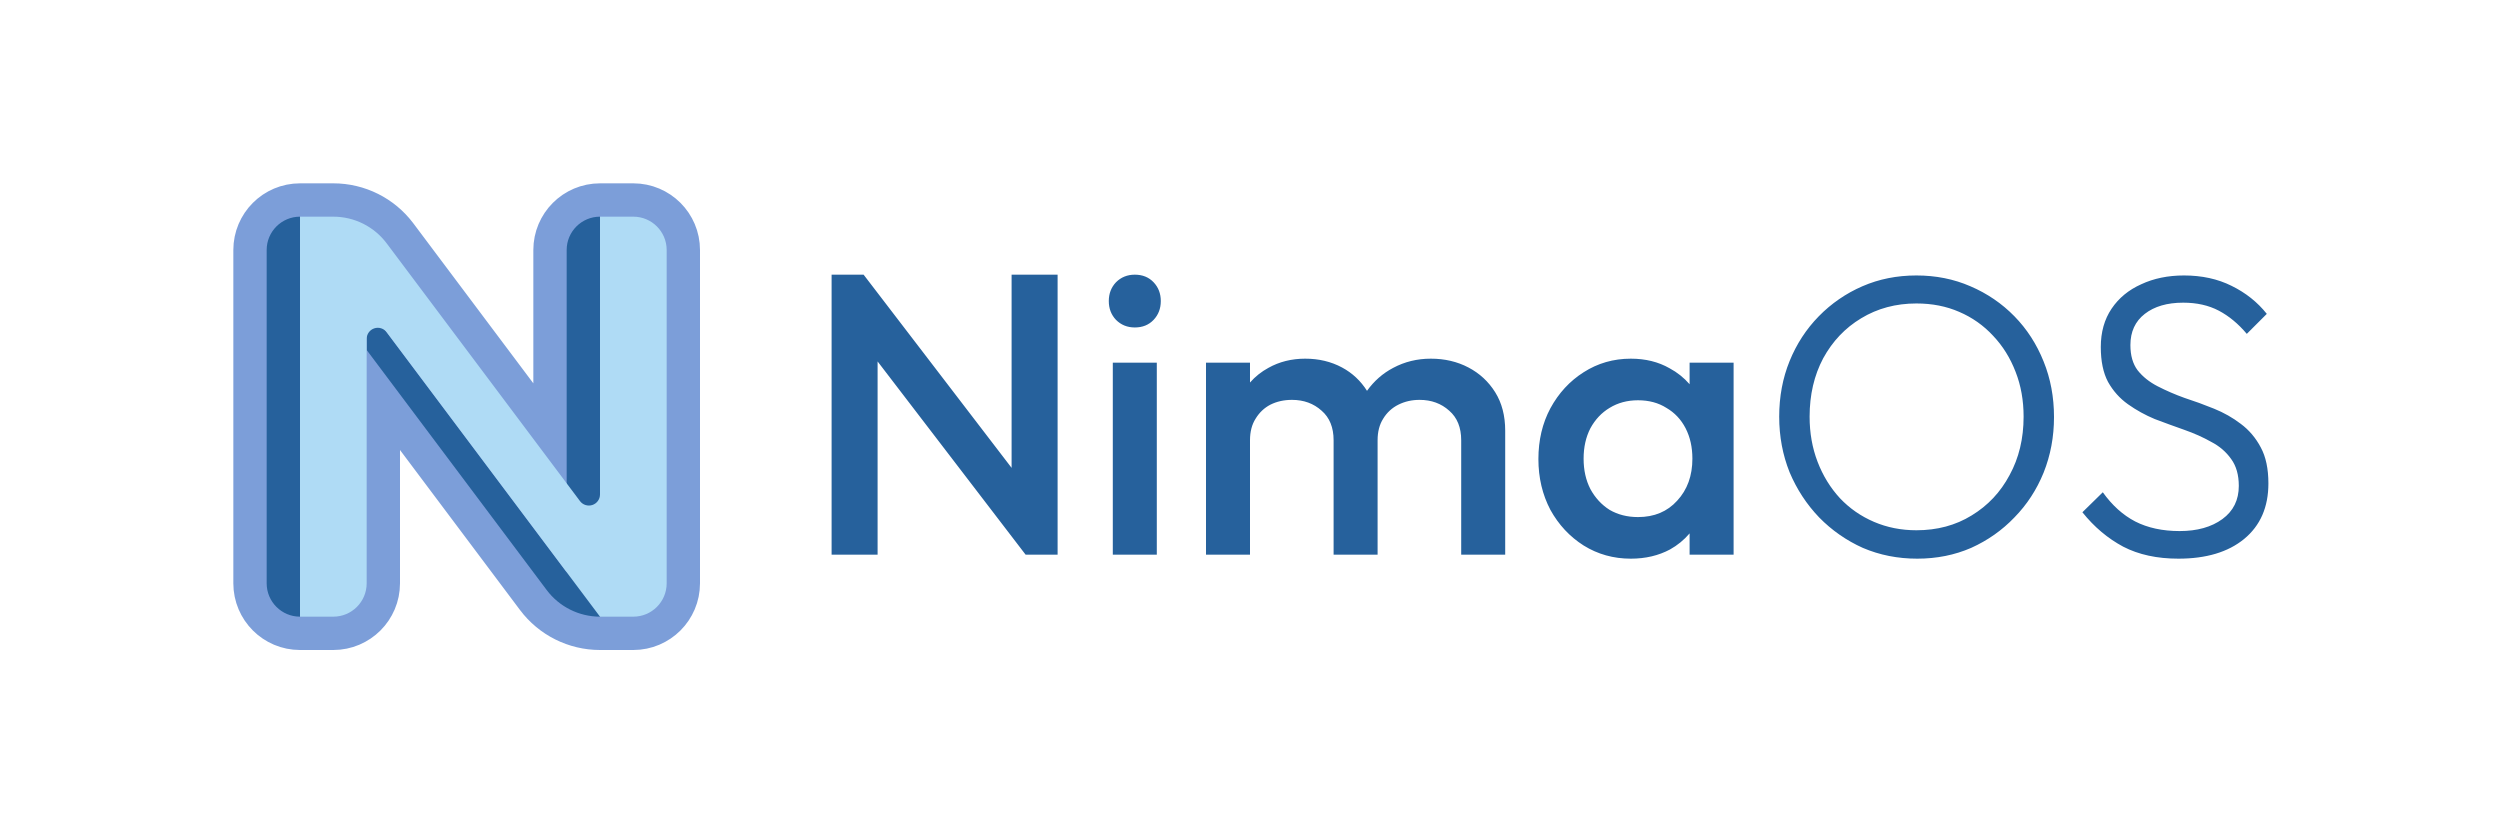
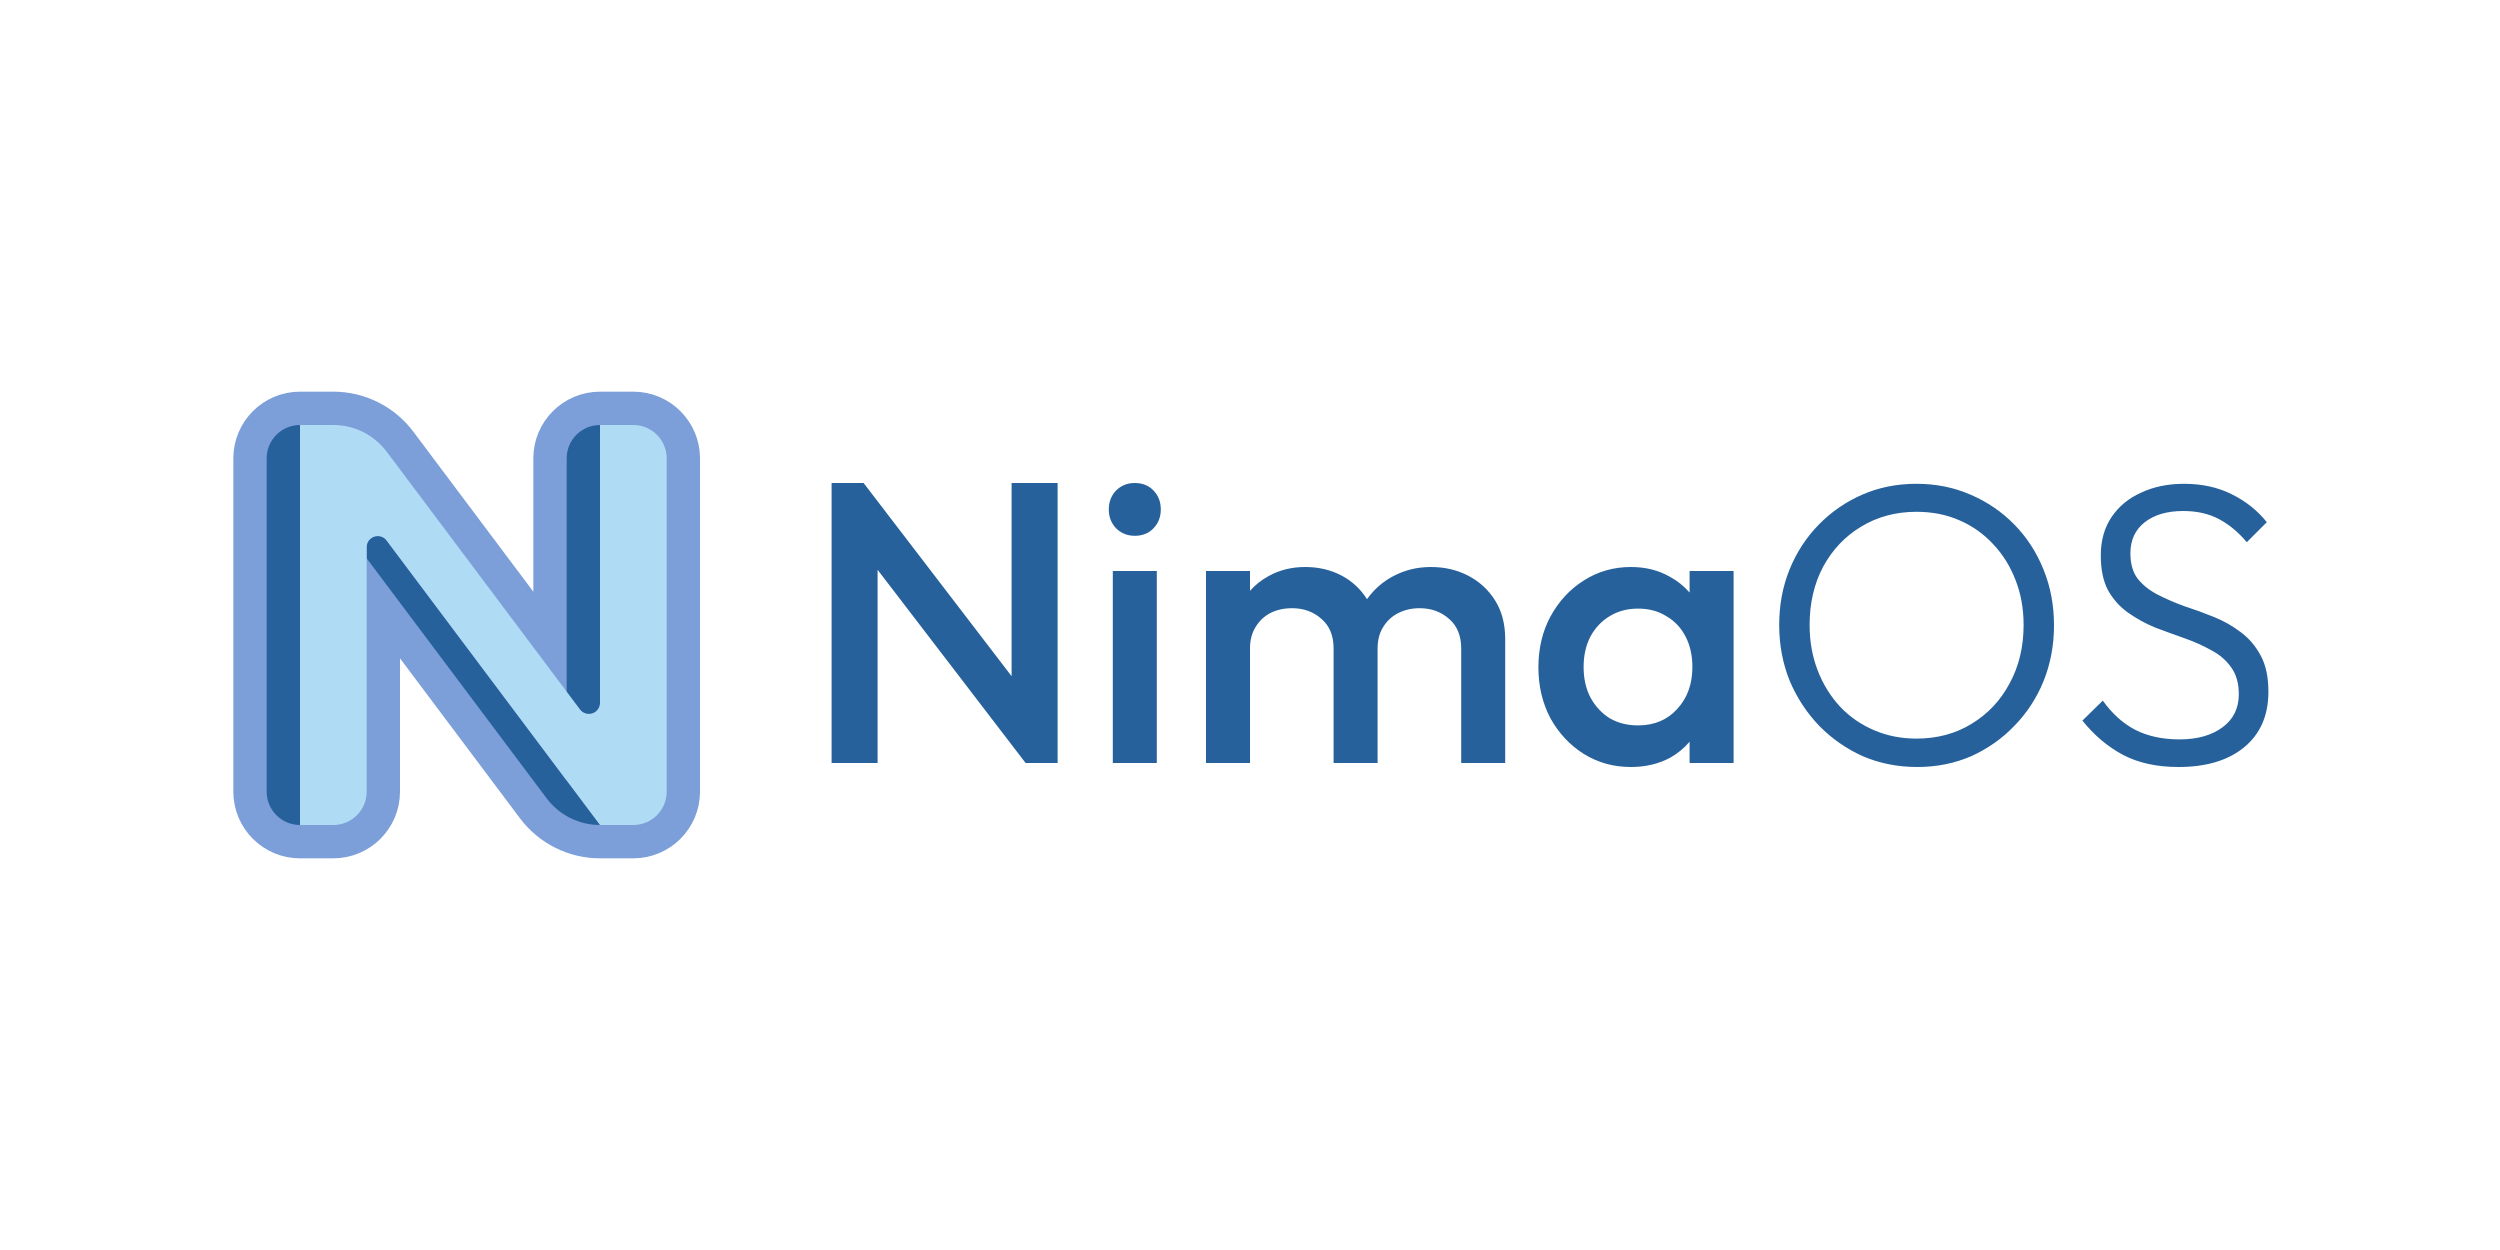
- <svg xmlns="http://www.w3.org/2000/svg" width="600" height="200">
-   <path d="M199.584 65.92v67.2h11.039V86.747l35.522 46.371h7.68v-67.2h-11.042v46.37l-35.52-46.37Zm72.768 0q-2.688 0-4.512 1.824-1.729 1.824-1.729 4.512t1.729 4.512q1.824 1.824 4.512 1.824 2.784 0 4.511-1.824t1.729-4.512-1.729-4.512q-1.727-1.824-4.511-1.824m187.584.191q-7.007 0-12.96 2.592a32.9 32.9 0 0 0-10.464 7.201q-4.512 4.608-7.008 10.752T427.008 100q0 7.104 2.496 13.344 2.591 6.144 7.103 10.847a34.2 34.2 0 0 0 10.465 7.297q6.049 2.592 13.057 2.592 7.007 0 12.959-2.592 5.952-2.689 10.367-7.297 4.513-4.608 7.01-10.752 2.496-6.24 2.496-13.343 0-7.2-2.496-13.344-2.497-6.24-7.01-10.848-4.511-4.609-10.558-7.2-5.953-2.593-12.961-2.593m64.224 0q-5.76.001-10.271 2.114-4.513 2.016-7.106 5.855t-2.592 9.217q0 5.087 1.729 8.351 1.825 3.264 4.8 5.375a33 33 0 0 0 6.432 3.553q3.552 1.344 7.104 2.592 3.552 1.249 6.432 2.88 2.976 1.537 4.8 4.128 1.824 2.495 1.825 6.431 0 5.089-3.936 7.97-3.937 2.879-10.273 2.878-6.144 0-10.657-2.303-4.416-2.303-7.775-7.007l-4.897 4.798q4.224 5.28 9.793 8.256 5.568 2.88 13.248 2.881 9.984 0 15.745-4.703 5.855-4.801 5.855-13.346 0-5.279-1.824-8.638-1.824-3.456-4.799-5.664-2.881-2.209-6.434-3.649a106 106 0 0 0-7.103-2.592 54 54 0 0 1-6.432-2.785q-2.977-1.536-4.8-3.84-1.728-2.303-1.727-6.047 0-4.8 3.455-7.488 3.457-2.687 9.217-2.687 4.895 0 8.543 1.92t6.72 5.568l4.8-4.8q-3.36-4.226-8.448-6.722-4.992-2.496-11.424-2.496m-64.224 6.721q5.663 0 10.271 2.016a23.7 23.7 0 0 1 8.16 5.76q3.457 3.647 5.377 8.64 1.92 4.896 1.92 10.752 0 7.872-3.36 14.016-3.263 6.144-9.12 9.697-5.76 3.551-13.249 3.55-5.472.001-10.175-2.015t-8.16-5.664q-3.455-3.744-5.375-8.736T434.305 100q0-7.872 3.263-14.016 3.36-6.143 9.12-9.6 5.856-3.551 13.248-3.552M313.248 86.08q-4.896 0-8.832 2.207A16 16 0 0 0 300 91.805v-4.766h-10.56v46.08H300v-27.455q0-3.072 1.344-5.184 1.344-2.209 3.552-3.36 2.304-1.152 5.184-1.151 4.224 0 7.104 2.592 2.88 2.496 2.88 7.103v27.455h10.559v-27.455q.001-3.072 1.346-5.184a8.8 8.8 0 0 1 3.646-3.36q2.304-1.152 5.088-1.151 4.225 0 7.106 2.592 2.88 2.496 2.879 7.103v27.455h10.56v-29.76q0-5.375-2.4-9.214-2.4-3.841-6.432-5.954-4.031-2.111-9.023-2.11-4.897-.001-9.026 2.206c-2.524 1.322-4.607 3.174-6.285 5.512-1.512-2.386-3.503-4.267-6.002-5.608q-3.936-2.111-8.832-2.11m78.145 0q-6.24 0-11.329 3.264-4.992 3.168-7.968 8.64-2.88 5.376-2.88 12.192 0 6.72 2.88 12.191 2.976 5.377 7.968 8.545 5.088 3.168 11.329 3.168 5.28 0 9.408-2.209a17 17 0 0 0 4.703-3.857v5.105h10.56V87.04h-10.56v5.176a16.9 16.9 0 0 0-4.8-3.83q-4.032-2.305-9.311-2.305m-124.32.96v46.08h10.56V87.04Zm126.046 9.024q3.936 0 6.816 1.825 2.977 1.727 4.61 4.894 1.631 3.168 1.63 7.297 0 6.144-3.648 10.08-3.552 3.936-9.408 3.936-3.839 0-6.814-1.729-2.881-1.823-4.61-4.99-1.631-3.168-1.63-7.297-.001-4.129 1.63-7.297 1.729-3.167 4.61-4.894 2.975-1.825 6.814-1.825" style="fill:#26619c" />
-   <path d="M72 52a8 8 0 0 0-8 8v80a8 8 0 0 0 8 8h8a8 8 0 0 0 8-8V84l43.2 57.6A16 16 0 0 0 144 148h8a8 8 0 0 0 8-8V60a8 8 0 0 0-8-8h-8a8 8 0 0 0-8 8v56L92.8 58.4A16 16 0 0 0 80 52Z" style="fill:#7c9ed9;stroke:#7c9ed9;stroke-width:16;stroke-linecap:round;stroke-linejoin:round" />
-   <path d="M64 60v80a8 8 0 0 0 8 8V52a8 8 0 0 0-8 8m72 0v77.334l-48-64V84l43.2 57.6A16 16 0 0 0 144 148V52a8 8 0 0 0-8 8" style="fill:#26619c" />
-   <path d="M72 52v96h8a8 8 0 0 0 8-8V81.334a2.667 2.667 0 0 1 4.8-1.6L144 148h8a8 8 0 0 0 8-8V60a8 8 0 0 0-8-8h-8v66.666a2.667 2.667 0 0 1-4.8 1.6L92.8 58.4A16 16 0 0 0 80 52Z" style="fill:#afdbf5" />
+ <svg xmlns="http://www.w3.org/2000/svg" width="600" height="300">
+   <path d="M199.584 115.92v67.2h11.039v-46.373l35.522 46.371h7.68v-67.2h-11.042v46.37l-35.52-46.37zm72.768 0q-2.688 0-4.512 1.824-1.729 1.824-1.729 4.512t1.729 4.512q1.824 1.824 4.512 1.824 2.784 0 4.511-1.824t1.729-4.512-1.729-4.512q-1.727-1.824-4.511-1.824m187.584.191q-7.007 0-12.96 2.592a32.9 32.9 0 0 0-10.464 7.201q-4.512 4.608-7.008 10.752T427.008 150q0 7.104 2.496 13.344 2.591 6.144 7.103 10.847a34.2 34.2 0 0 0 10.465 7.297q6.049 2.592 13.057 2.592 7.007 0 12.959-2.592 5.952-2.689 10.367-7.297 4.513-4.608 7.01-10.752 2.496-6.24 2.496-13.343 0-7.2-2.496-13.344-2.497-6.24-7.01-10.848-4.511-4.609-10.558-7.2-5.953-2.593-12.961-2.593m64.224 0q-5.76.001-10.271 2.114-4.513 2.016-7.106 5.855t-2.592 9.217q0 5.087 1.729 8.351 1.825 3.264 4.8 5.375a33 33 0 0 0 6.432 3.553q3.552 1.344 7.104 2.592 3.552 1.249 6.432 2.88 2.976 1.537 4.8 4.128 1.824 2.495 1.825 6.431 0 5.089-3.936 7.97-3.937 2.879-10.273 2.878-6.144 0-10.657-2.303-4.416-2.303-7.775-7.007l-4.897 4.798q4.224 5.28 9.793 8.256 5.568 2.88 13.248 2.881 9.984 0 15.745-4.703 5.855-4.801 5.855-13.346 0-5.279-1.824-8.638-1.824-3.456-4.799-5.664-2.881-2.209-6.434-3.649a106 106 0 0 0-7.103-2.592 54 54 0 0 1-6.432-2.785q-2.977-1.536-4.8-3.84-1.728-2.303-1.727-6.047 0-4.8 3.455-7.488 3.457-2.687 9.217-2.687 4.895 0 8.543 1.92t6.72 5.568l4.8-4.8q-3.36-4.226-8.448-6.722-4.992-2.496-11.424-2.496m-64.224 6.721q5.663 0 10.271 2.016a23.7 23.7 0 0 1 8.16 5.76q3.457 3.647 5.377 8.64 1.92 4.896 1.92 10.752 0 7.872-3.36 14.016-3.263 6.144-9.12 9.697-5.76 3.551-13.249 3.55-5.472.001-10.175-2.015t-8.16-5.664q-3.455-3.744-5.375-8.736T434.305 150q0-7.872 3.263-14.016 3.36-6.143 9.12-9.6 5.856-3.551 13.248-3.552M313.248 136.08q-4.896 0-8.832 2.207a16 16 0 0 0-4.416 3.518v-4.766h-10.56v46.08H300v-27.455q0-3.072 1.344-5.184 1.344-2.209 3.552-3.36 2.304-1.152 5.184-1.151 4.224 0 7.104 2.592 2.88 2.496 2.88 7.103v27.455h10.559v-27.455q.001-3.072 1.346-5.184a8.8 8.8 0 0 1 3.646-3.36q2.304-1.152 5.088-1.151 4.225 0 7.106 2.592 2.88 2.496 2.879 7.103v27.455h10.56v-29.76q0-5.375-2.4-9.214-2.4-3.841-6.432-5.954-4.031-2.111-9.023-2.11-4.897-.001-9.026 2.206c-2.524 1.322-4.607 3.174-6.285 5.512-1.512-2.386-3.503-4.267-6.002-5.608q-3.936-2.111-8.832-2.11m78.145 0q-6.24 0-11.329 3.264-4.992 3.168-7.968 8.64-2.88 5.376-2.88 12.192 0 6.72 2.88 12.191 2.976 5.377 7.968 8.545 5.088 3.168 11.329 3.168 5.28 0 9.408-2.209a17 17 0 0 0 4.703-3.857v5.105h10.56v-46.08h-10.56v5.176a16.9 16.9 0 0 0-4.8-3.83q-4.032-2.305-9.311-2.305m-124.32.96v46.08h10.56V137.04Zm126.046 9.024q3.936 0 6.816 1.825 2.977 1.727 4.61 4.894 1.631 3.168 1.63 7.297 0 6.144-3.648 10.08-3.552 3.936-9.408 3.936-3.839 0-6.814-1.729-2.881-1.823-4.61-4.99-1.631-3.168-1.63-7.297-.001-4.129 1.63-7.297 1.729-3.167 4.61-4.894 2.975-1.825 6.814-1.825" style="fill:#26619c" />
+   <path d="M72 102a8 8 0 0 0-8 8v80a8 8 0 0 0 8 8h8a8 8 0 0 0 8-8v-56l43.2 57.6A16 16 0 0 0 144 198h8a8 8 0 0 0 8-8v-80a8 8 0 0 0-8-8h-8a8 8 0 0 0-8 8v56l-43.2-57.6A16 16 0 0 0 80 102Z" style="fill:#7c9ed9;stroke:#7c9ed9;stroke-width:16;stroke-linecap:round;stroke-linejoin:round" />
+   <path d="M64 110v80a8 8 0 0 0 8 8v-96a8 8 0 0 0-8 8m72 0v77.334l-48-64V134l43.2 57.6A16 16 0 0 0 144 198v-96a8 8 0 0 0-8 8" style="fill:#26619c" />
+   <path d="M72 102v96h8a8 8 0 0 0 8-8v-58.666a2.667 2.667 0 0 1 4.8-1.6L144 198h8a8 8 0 0 0 8-8v-80a8 8 0 0 0-8-8h-8v66.666a2.667 2.667 0 0 1-4.8 1.6L92.8 108.4A16 16 0 0 0 80 102Z" style="fill:#afdbf5" />
</svg>
